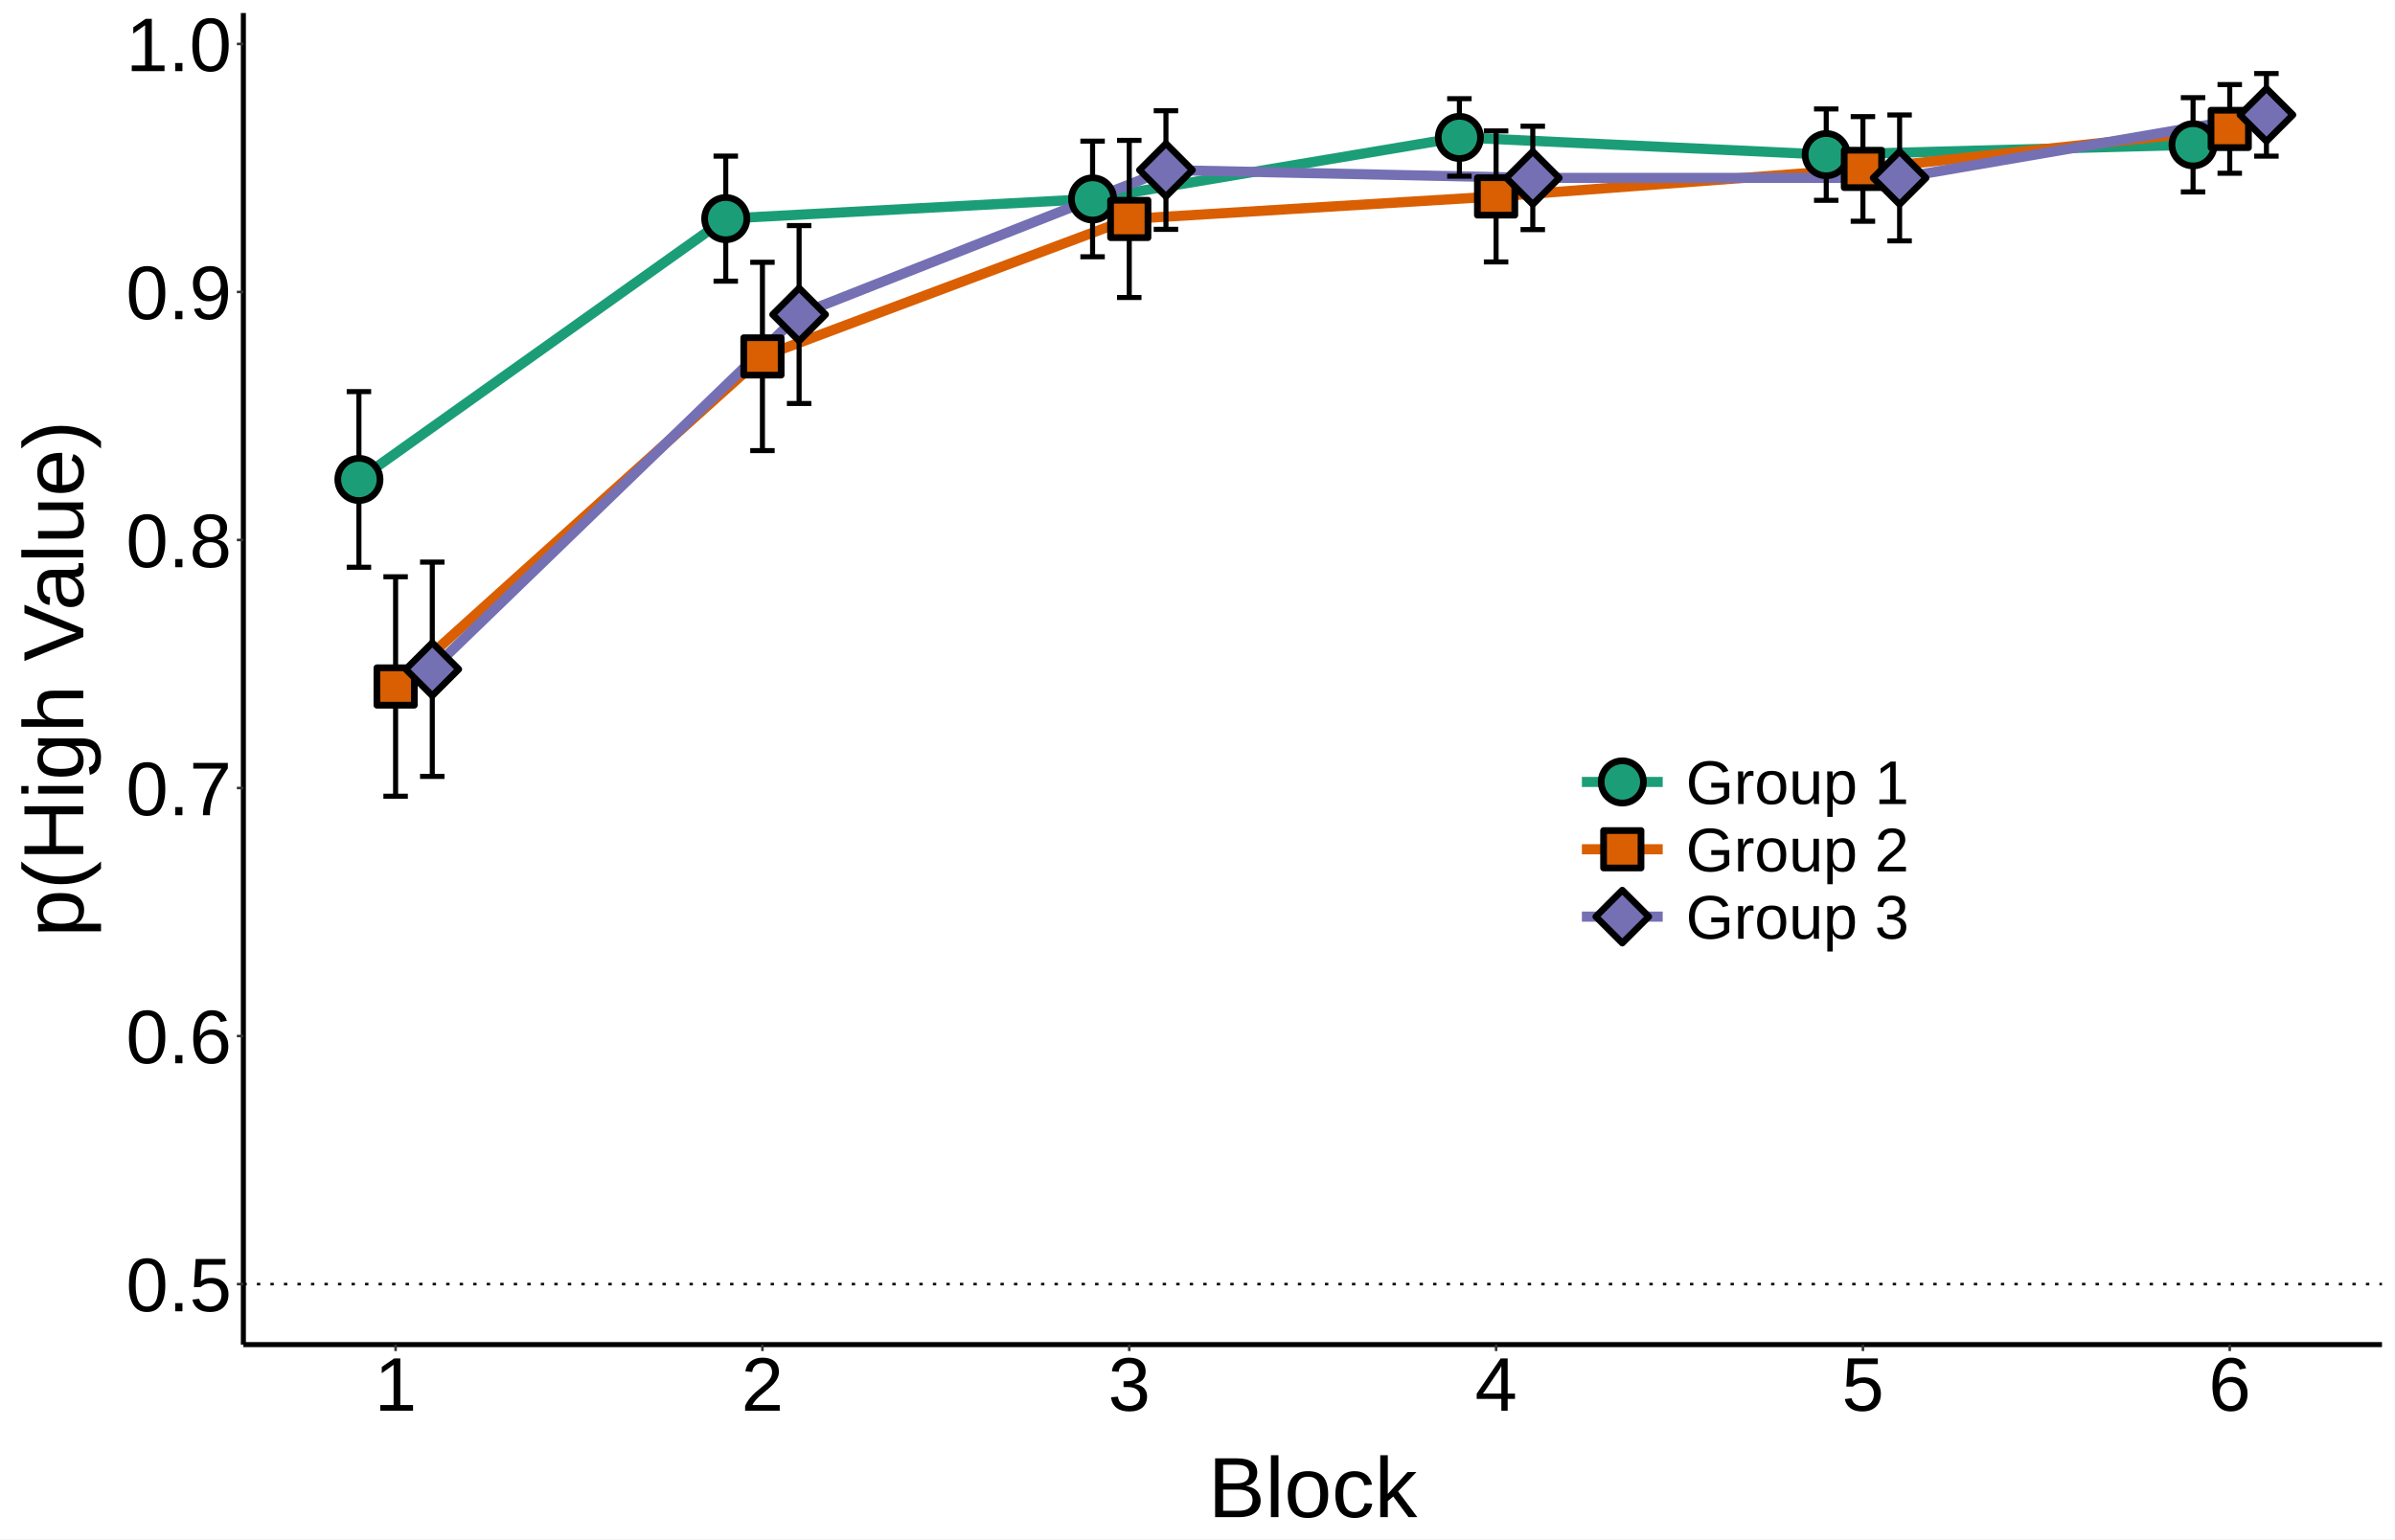
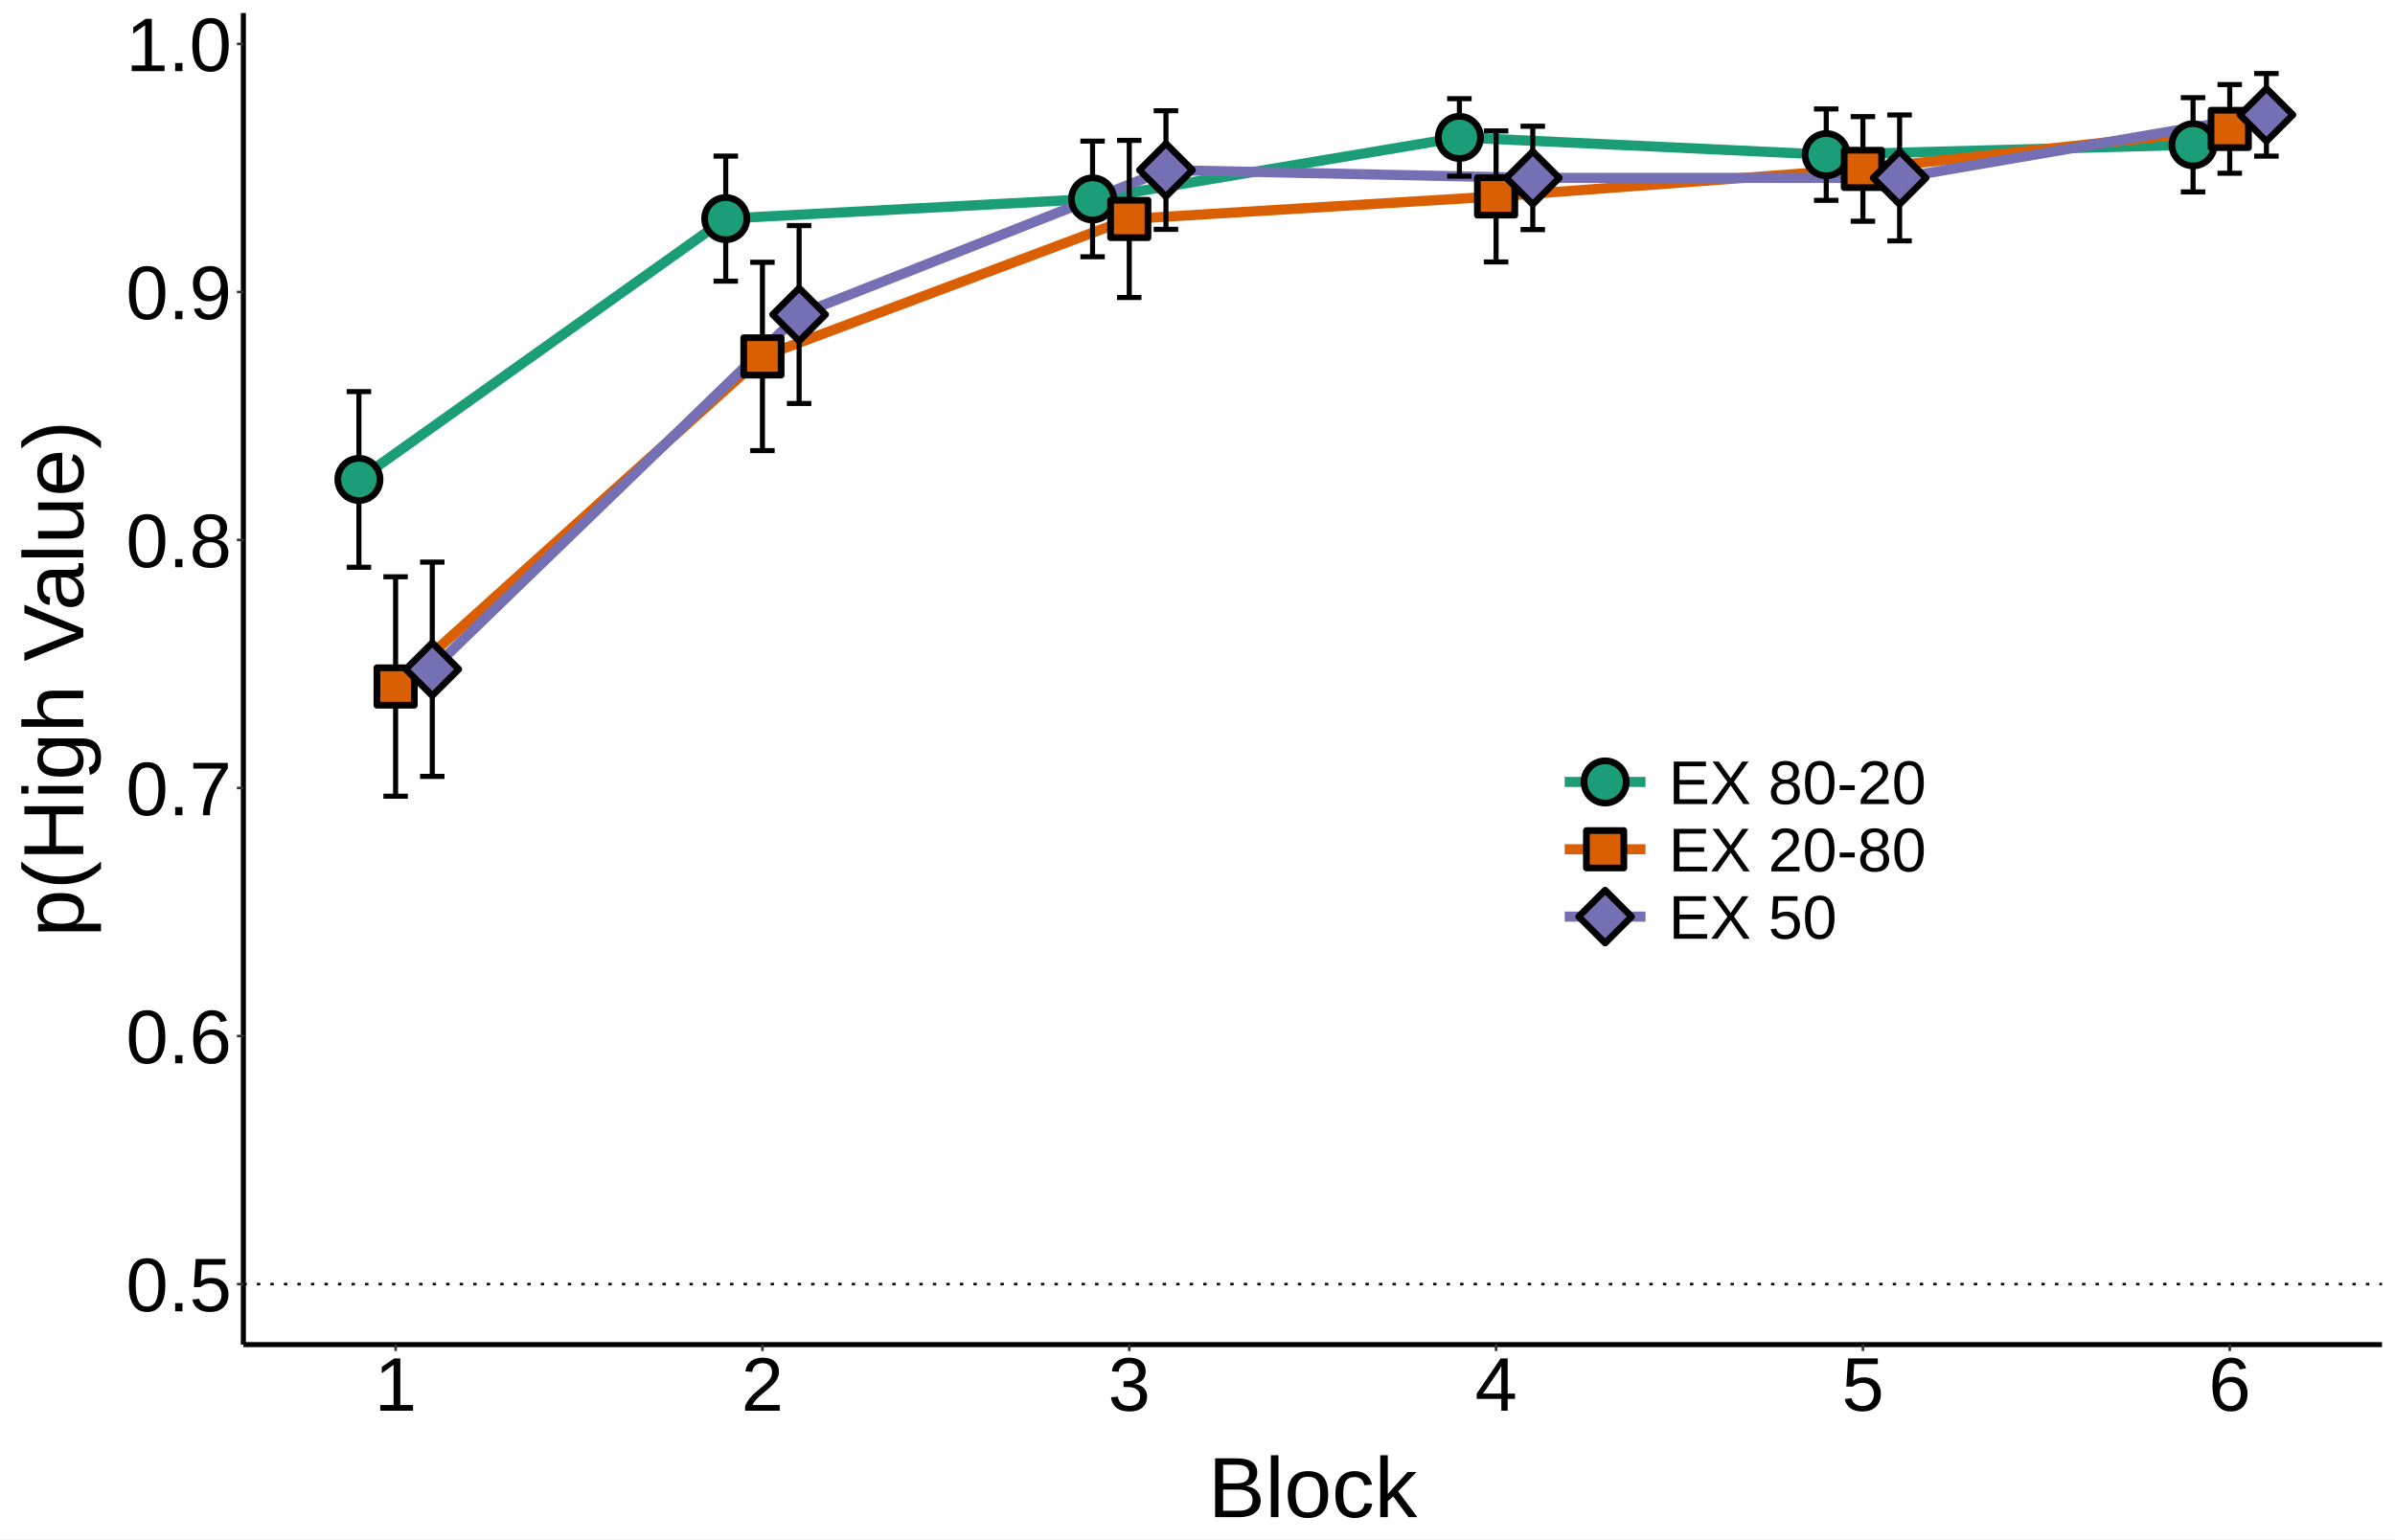
<svg xmlns="http://www.w3.org/2000/svg" class="svglite" width="1008.00pt" height="648.00pt" viewBox="0 0 1008.00 648.00">
  <defs>
    <style type="text/css">
    .svglite line, .svglite polyline, .svglite polygon, .svglite path, .svglite rect, .svglite circle {
      fill: none;
      stroke: #000000;
      stroke-linecap: round;
      stroke-linejoin: round;
      stroke-miterlimit: 10.00;
    }
    .svglite text {
      white-space: pre;
    }
  </style>
  </defs>
  <rect width="100%" height="100%" style="stroke: none; fill: #FFFFFF;" />
  <defs>
    <clipPath id="cpMC4wMHwxMDA4LjAwfDAuMDB8NjQ4LjAw">
      <rect x="0.00" y="0.00" width="1008.00" height="648.00" />
    </clipPath>
  </defs>
  <g clip-path="url(#cpMC4wMHwxMDA4LjAwfDAuMDB8NjQ4LjAw)">
    <rect x="0.00" y="0.00" width="1008.00" height="648.00" style="stroke-width: 1.07; stroke: #FFFFFF; fill: #FFFFFF;" />
  </g>
  <defs>
    <clipPath id="cpMTAyLjQzfDEwMDIuNTJ8NS40OHw1NjYuMDg=">
      <rect x="102.43" y="5.48" width="900.09" height="560.60" />
    </clipPath>
  </defs>
  <g clip-path="url(#cpMTAyLjQzfDEwMDIuNTJ8NS40OHw1NjYuMDg=)">
    <rect x="102.43" y="5.48" width="900.09" height="560.60" style="stroke-width: 1.07; stroke: none; fill: #FFFFFF;" />
    <line x1="102.43" y1="540.60" x2="1002.52" y2="540.60" style="stroke-width: 1.07; stroke-dasharray: 1.42,4.27; stroke-linecap: butt;" />
    <polyline points="151.06,201.85 305.45,92.04 459.84,83.75 614.23,57.85 768.62,65.10 923.01,60.96 " style="stroke-width: 4.27; stroke: #1B9E77; stroke-linecap: butt;" />
    <polyline points="166.50,289.01 320.89,150.07 475.28,92.17 629.67,82.70 784.06,71.12 938.45,54.28 " style="stroke-width: 4.27; stroke: #D95F02; stroke-linecap: butt;" />
    <polyline points="181.94,281.75 336.33,132.42 490.72,71.58 645.11,74.90 799.50,74.90 953.89,48.35 " style="stroke-width: 4.27; stroke: #7570B3; stroke-linecap: butt;" />
    <polyline points="145.92,164.87 156.21,164.87 " style="stroke-width: 2.13; stroke-linecap: butt;" />
    <polyline points="151.06,164.87 151.06,238.82 " style="stroke-width: 2.13; stroke-linecap: butt;" />
    <polyline points="145.92,238.82 156.21,238.82 " style="stroke-width: 2.13; stroke-linecap: butt;" />
    <polyline points="300.31,65.72 310.60,65.72 " style="stroke-width: 2.13; stroke-linecap: butt;" />
    <polyline points="305.45,65.72 305.45,118.36 " style="stroke-width: 2.13; stroke-linecap: butt;" />
    <polyline points="300.31,118.36 310.60,118.36 " style="stroke-width: 2.13; stroke-linecap: butt;" />
    <polyline points="454.70,59.41 464.99,59.41 " style="stroke-width: 2.13; stroke-linecap: butt;" />
    <polyline points="459.84,59.41 459.84,108.09 " style="stroke-width: 2.13; stroke-linecap: butt;" />
    <polyline points="454.70,108.09 464.99,108.09 " style="stroke-width: 2.13; stroke-linecap: butt;" />
    <polyline points="609.08,41.54 619.38,41.54 " style="stroke-width: 2.13; stroke-linecap: butt;" />
    <polyline points="614.23,41.54 614.23,74.17 " style="stroke-width: 2.13; stroke-linecap: butt;" />
    <polyline points="609.08,74.17 619.38,74.17 " style="stroke-width: 2.13; stroke-linecap: butt;" />
    <polyline points="763.47,45.87 773.77,45.87 " style="stroke-width: 2.13; stroke-linecap: butt;" />
    <polyline points="768.62,45.87 768.62,84.33 " style="stroke-width: 2.13; stroke-linecap: butt;" />
    <polyline points="763.47,84.33 773.77,84.33 " style="stroke-width: 2.13; stroke-linecap: butt;" />
    <polyline points="917.86,41.12 928.16,41.12 " style="stroke-width: 2.13; stroke-linecap: butt;" />
    <polyline points="923.01,41.12 923.01,80.80 " style="stroke-width: 2.13; stroke-linecap: butt;" />
    <polyline points="917.86,80.80 928.16,80.80 " style="stroke-width: 2.13; stroke-linecap: butt;" />
    <polyline points="161.36,242.83 171.65,242.83 " style="stroke-width: 2.13; stroke-linecap: butt;" />
    <polyline points="166.50,242.83 166.50,335.20 " style="stroke-width: 2.13; stroke-linecap: butt;" />
    <polyline points="161.36,335.20 171.65,335.20 " style="stroke-width: 2.13; stroke-linecap: butt;" />
    <polyline points="315.75,110.42 326.04,110.42 " style="stroke-width: 2.13; stroke-linecap: butt;" />
    <polyline points="320.89,110.42 320.89,189.71 " style="stroke-width: 2.13; stroke-linecap: butt;" />
    <polyline points="315.75,189.71 326.04,189.71 " style="stroke-width: 2.13; stroke-linecap: butt;" />
    <polyline points="470.13,59.09 480.43,59.09 " style="stroke-width: 2.13; stroke-linecap: butt;" />
    <polyline points="475.28,59.09 475.28,125.25 " style="stroke-width: 2.13; stroke-linecap: butt;" />
    <polyline points="470.13,125.25 480.43,125.25 " style="stroke-width: 2.13; stroke-linecap: butt;" />
    <polyline points="624.52,55.11 634.82,55.11 " style="stroke-width: 2.13; stroke-linecap: butt;" />
    <polyline points="629.67,55.11 629.67,110.28 " style="stroke-width: 2.13; stroke-linecap: butt;" />
    <polyline points="624.52,110.28 634.82,110.28 " style="stroke-width: 2.13; stroke-linecap: butt;" />
    <polyline points="778.91,49.10 789.21,49.10 " style="stroke-width: 2.13; stroke-linecap: butt;" />
    <polyline points="784.06,49.10 784.06,93.14 " style="stroke-width: 2.13; stroke-linecap: butt;" />
    <polyline points="778.91,93.14 789.21,93.14 " style="stroke-width: 2.13; stroke-linecap: butt;" />
    <polyline points="933.30,35.61 943.60,35.61 " style="stroke-width: 2.13; stroke-linecap: butt;" />
    <polyline points="938.45,35.61 938.45,72.94 " style="stroke-width: 2.13; stroke-linecap: butt;" />
    <polyline points="933.30,72.94 943.60,72.94 " style="stroke-width: 2.13; stroke-linecap: butt;" />
    <polyline points="176.79,236.65 187.09,236.65 " style="stroke-width: 2.13; stroke-linecap: butt;" />
    <polyline points="181.94,236.65 181.94,326.86 " style="stroke-width: 2.13; stroke-linecap: butt;" />
    <polyline points="176.79,326.86 187.09,326.86 " style="stroke-width: 2.13; stroke-linecap: butt;" />
    <polyline points="331.18,94.97 341.48,94.97 " style="stroke-width: 2.13; stroke-linecap: butt;" />
    <polyline points="336.33,94.97 336.33,169.87 " style="stroke-width: 2.13; stroke-linecap: butt;" />
    <polyline points="331.18,169.87 341.48,169.87 " style="stroke-width: 2.13; stroke-linecap: butt;" />
    <polyline points="485.57,46.62 495.87,46.62 " style="stroke-width: 2.13; stroke-linecap: butt;" />
    <polyline points="490.72,46.62 490.72,96.55 " style="stroke-width: 2.13; stroke-linecap: butt;" />
    <polyline points="485.57,96.55 495.87,96.55 " style="stroke-width: 2.13; stroke-linecap: butt;" />
    <polyline points="639.96,53.14 650.26,53.14 " style="stroke-width: 2.13; stroke-linecap: butt;" />
    <polyline points="645.11,53.14 645.11,96.66 " style="stroke-width: 2.13; stroke-linecap: butt;" />
    <polyline points="639.96,96.66 650.26,96.66 " style="stroke-width: 2.13; stroke-linecap: butt;" />
    <polyline points="794.35,48.39 804.64,48.39 " style="stroke-width: 2.13; stroke-linecap: butt;" />
    <polyline points="799.50,48.39 799.50,101.41 " style="stroke-width: 2.13; stroke-linecap: butt;" />
    <polyline points="794.35,101.41 804.64,101.41 " style="stroke-width: 2.13; stroke-linecap: butt;" />
    <polyline points="948.74,30.96 959.03,30.96 " style="stroke-width: 2.13; stroke-linecap: butt;" />
    <polyline points="953.89,30.96 953.89,65.74 " style="stroke-width: 2.13; stroke-linecap: butt;" />
    <polyline points="948.74,65.74 959.03,65.74 " style="stroke-width: 2.13; stroke-linecap: butt;" />
    <circle cx="151.06" cy="201.85" r="8.89" style="stroke-width: 2.83; fill: #1B9E77;" />
    <circle cx="305.45" cy="92.04" r="8.89" style="stroke-width: 2.83; fill: #1B9E77;" />
    <circle cx="459.84" cy="83.75" r="8.89" style="stroke-width: 2.83; fill: #1B9E77;" />
    <circle cx="614.23" cy="57.85" r="8.89" style="stroke-width: 2.83; fill: #1B9E77;" />
    <circle cx="768.62" cy="65.10" r="8.89" style="stroke-width: 2.83; fill: #1B9E77;" />
    <circle cx="923.01" cy="60.96" r="8.89" style="stroke-width: 2.83; fill: #1B9E77;" />
    <rect x="158.63" y="281.14" width="15.75" height="15.75" style="stroke-width: 2.83; fill: #D95F02;" />
    <rect x="313.02" y="142.19" width="15.75" height="15.75" style="stroke-width: 2.83; fill: #D95F02;" />
    <rect x="467.41" y="84.30" width="15.75" height="15.75" style="stroke-width: 2.83; fill: #D95F02;" />
    <rect x="621.80" y="74.82" width="15.75" height="15.75" style="stroke-width: 2.83; fill: #D95F02;" />
    <rect x="776.18" y="63.24" width="15.75" height="15.75" style="stroke-width: 2.83; fill: #D95F02;" />
    <rect x="930.57" y="46.40" width="15.75" height="15.75" style="stroke-width: 2.83; fill: #D95F02;" />
    <polygon points="181.94,292.89 193.08,281.75 181.94,270.62 170.80,281.75 " style="stroke-width: 2.83; fill: #7570B3;" />
    <polygon points="336.33,143.56 347.47,132.42 336.33,121.28 325.19,132.42 " style="stroke-width: 2.83; fill: #7570B3;" />
    <polygon points="490.72,82.72 501.86,71.58 490.72,60.44 479.58,71.58 " style="stroke-width: 2.83; fill: #7570B3;" />
    <polygon points="645.11,86.04 656.25,74.90 645.11,63.76 633.97,74.90 " style="stroke-width: 2.83; fill: #7570B3;" />
    <polygon points="799.50,86.04 810.64,74.90 799.50,63.76 788.36,74.90 " style="stroke-width: 2.83; fill: #7570B3;" />
    <polygon points="953.89,59.49 965.03,48.35 953.89,37.22 942.75,48.35 " style="stroke-width: 2.83; fill: #7570B3;" />
  </g>
  <g clip-path="url(#cpMC4wMHwxMDA4LjAwfDAuMDB8NjQ4LjAw)">
    <polyline points="102.43,566.08 102.43,5.48 " style="stroke-width: 2.13; stroke-linecap: butt;" />
    <text x="97.50" y="552.05" text-anchor="end" style="font-size: 32.00px; font-family: &quot;Arial&quot;;" textLength="44.49px" lengthAdjust="spacingAndGlyphs">0.5</text>
    <text x="97.50" y="447.63" text-anchor="end" style="font-size: 32.00px; font-family: &quot;Arial&quot;;" textLength="44.49px" lengthAdjust="spacingAndGlyphs">0.6</text>
    <text x="97.50" y="343.21" text-anchor="end" style="font-size: 32.00px; font-family: &quot;Arial&quot;;" textLength="44.49px" lengthAdjust="spacingAndGlyphs">0.7</text>
    <text x="97.50" y="238.79" text-anchor="end" style="font-size: 32.00px; font-family: &quot;Arial&quot;;" textLength="44.49px" lengthAdjust="spacingAndGlyphs">0.8</text>
    <text x="97.50" y="134.36" text-anchor="end" style="font-size: 32.00px; font-family: &quot;Arial&quot;;" textLength="44.49px" lengthAdjust="spacingAndGlyphs">0.9</text>
    <text x="97.50" y="29.94" text-anchor="end" style="font-size: 32.00px; font-family: &quot;Arial&quot;;" textLength="44.49px" lengthAdjust="spacingAndGlyphs">1.0</text>
    <polyline points="99.69,540.60 102.43,540.60 " style="stroke-width: 1.07; stroke: #333333; stroke-linecap: butt;" />
    <polyline points="99.69,436.17 102.43,436.17 " style="stroke-width: 1.07; stroke: #333333; stroke-linecap: butt;" />
    <polyline points="99.69,331.75 102.43,331.75 " style="stroke-width: 1.07; stroke: #333333; stroke-linecap: butt;" />
    <polyline points="99.69,227.33 102.43,227.33 " style="stroke-width: 1.07; stroke: #333333; stroke-linecap: butt;" />
    <polyline points="99.69,122.91 102.43,122.91 " style="stroke-width: 1.07; stroke: #333333; stroke-linecap: butt;" />
    <polyline points="99.69,18.49 102.43,18.49 " style="stroke-width: 1.07; stroke: #333333; stroke-linecap: butt;" />
    <polyline points="102.43,566.08 1002.52,566.08 " style="stroke-width: 2.13; stroke-linecap: butt;" />
    <polyline points="166.50,568.82 166.50,566.08 " style="stroke-width: 1.07; stroke: #333333; stroke-linecap: butt;" />
    <polyline points="320.89,568.82 320.89,566.08 " style="stroke-width: 1.07; stroke: #333333; stroke-linecap: butt;" />
    <polyline points="475.28,568.82 475.28,566.08 " style="stroke-width: 1.07; stroke: #333333; stroke-linecap: butt;" />
    <polyline points="629.67,568.82 629.67,566.08 " style="stroke-width: 1.07; stroke: #333333; stroke-linecap: butt;" />
    <polyline points="784.06,568.82 784.06,566.08 " style="stroke-width: 1.07; stroke: #333333; stroke-linecap: butt;" />
    <polyline points="938.45,568.82 938.45,566.08 " style="stroke-width: 1.07; stroke: #333333; stroke-linecap: butt;" />
    <text x="166.50" y="593.92" text-anchor="middle" style="font-size: 32.00px; font-family: &quot;Arial&quot;;" textLength="17.80px" lengthAdjust="spacingAndGlyphs">1</text>
    <text x="320.89" y="593.92" text-anchor="middle" style="font-size: 32.00px; font-family: &quot;Arial&quot;;" textLength="17.80px" lengthAdjust="spacingAndGlyphs">2</text>
    <text x="475.28" y="593.92" text-anchor="middle" style="font-size: 32.00px; font-family: &quot;Arial&quot;;" textLength="17.80px" lengthAdjust="spacingAndGlyphs">3</text>
    <text x="629.67" y="593.92" text-anchor="middle" style="font-size: 32.00px; font-family: &quot;Arial&quot;;" textLength="17.80px" lengthAdjust="spacingAndGlyphs">4</text>
    <text x="784.06" y="593.92" text-anchor="middle" style="font-size: 32.00px; font-family: &quot;Arial&quot;;" textLength="17.80px" lengthAdjust="spacingAndGlyphs">5</text>
    <text x="938.45" y="593.92" text-anchor="middle" style="font-size: 32.00px; font-family: &quot;Arial&quot;;" textLength="17.80px" lengthAdjust="spacingAndGlyphs">6</text>
    <text x="552.48" y="638.73" text-anchor="middle" style="font-size: 36.00px; font-family: &quot;Arial&quot;;" textLength="88.03px" lengthAdjust="spacingAndGlyphs">Block</text>
    <text transform="translate(35.05,285.78) rotate(-90)" text-anchor="middle" style="font-size: 36.00px; font-family: &quot;Arial&quot;;" textLength="217.45px" lengthAdjust="spacingAndGlyphs">p(High Value)</text>
-     <rect x="656.05" y="278.13" width="152.89" height="127.42" style="stroke-width: 0.75; stroke: #FFFFFF; fill: #FFFFFF;" />
-     <rect x="661.53" y="315.03" width="42.52" height="28.35" style="stroke-width: 1.07; stroke: none; fill: #FFFFFF;" />
-     <line x1="665.78" y1="329.20" x2="699.80" y2="329.20" style="stroke-width: 4.27; stroke: #1B9E77; stroke-linecap: butt;" />
-     <circle cx="682.79" cy="329.20" r="8.89" style="stroke-width: 2.83; fill: #1B9E77;" />
-     <rect x="661.53" y="343.38" width="42.52" height="28.35" style="stroke-width: 1.07; stroke: none; fill: #FFFFFF;" />
-     <line x1="665.78" y1="357.55" x2="699.80" y2="357.55" style="stroke-width: 4.27; stroke: #D95F02; stroke-linecap: butt;" />
-     <rect x="674.91" y="349.67" width="15.75" height="15.75" style="stroke-width: 2.83; fill: #D95F02;" />
-     <rect x="661.53" y="371.72" width="42.52" height="28.35" style="stroke-width: 1.07; stroke: none; fill: #FFFFFF;" />
-     <line x1="665.78" y1="385.90" x2="699.80" y2="385.90" style="stroke-width: 4.27; stroke: #7570B3; stroke-linecap: butt;" />
-     <polygon points="682.79,397.03 693.93,385.90 682.79,374.76 671.65,385.90 " style="stroke-width: 2.83; fill: #7570B3;" />
-     <text x="709.53" y="338.51" style="font-size: 26.00px; font-family: &quot;Arial&quot;;" textLength="93.93px" lengthAdjust="spacingAndGlyphs">Group 1</text>
-     <text x="709.53" y="366.86" style="font-size: 26.00px; font-family: &quot;Arial&quot;;" textLength="93.93px" lengthAdjust="spacingAndGlyphs">Group 2</text>
-     <text x="709.53" y="395.20" style="font-size: 26.00px; font-family: &quot;Arial&quot;;" textLength="93.93px" lengthAdjust="spacingAndGlyphs">Group 3</text>
+     <rect x="648.82" y="278.13" width="167.35" height="127.42" style="stroke-width: 0.75; stroke: #FFFFFF; fill: #FFFFFF;" />
+     <rect x="654.30" y="315.03" width="42.52" height="28.35" style="stroke-width: 1.07; stroke: none; fill: #FFFFFF;" />
+     <line x1="658.55" y1="329.20" x2="692.56" y2="329.20" style="stroke-width: 4.27; stroke: #1B9E77; stroke-linecap: butt;" />
+     <circle cx="675.56" cy="329.20" r="8.89" style="stroke-width: 2.83; fill: #1B9E77;" />
+     <rect x="654.30" y="343.38" width="42.52" height="28.35" style="stroke-width: 1.07; stroke: none; fill: #FFFFFF;" />
+     <line x1="658.55" y1="357.55" x2="692.56" y2="357.55" style="stroke-width: 4.27; stroke: #D95F02; stroke-linecap: butt;" />
+     <rect x="667.68" y="349.67" width="15.75" height="15.75" style="stroke-width: 2.83; fill: #D95F02;" />
+     <rect x="654.30" y="371.72" width="42.52" height="28.35" style="stroke-width: 1.07; stroke: none; fill: #FFFFFF;" />
+     <line x1="658.55" y1="385.90" x2="692.56" y2="385.90" style="stroke-width: 4.27; stroke: #7570B3; stroke-linecap: butt;" />
+     <polygon points="675.56,397.03 686.69,385.90 675.56,374.76 664.42,385.90 " style="stroke-width: 2.83; fill: #7570B3;" />
+     <text x="702.30" y="338.51" style="font-size: 26.00px; font-family: &quot;Arial&quot;;" textLength="108.40px" lengthAdjust="spacingAndGlyphs">EX 80-20</text>
+     <text x="702.30" y="366.86" style="font-size: 26.00px; font-family: &quot;Arial&quot;;" textLength="108.40px" lengthAdjust="spacingAndGlyphs">EX 20-80</text>
+     <text x="702.30" y="395.20" style="font-size: 26.00px; font-family: &quot;Arial&quot;;" textLength="70.83px" lengthAdjust="spacingAndGlyphs">EX 50</text>
  </g>
</svg>
